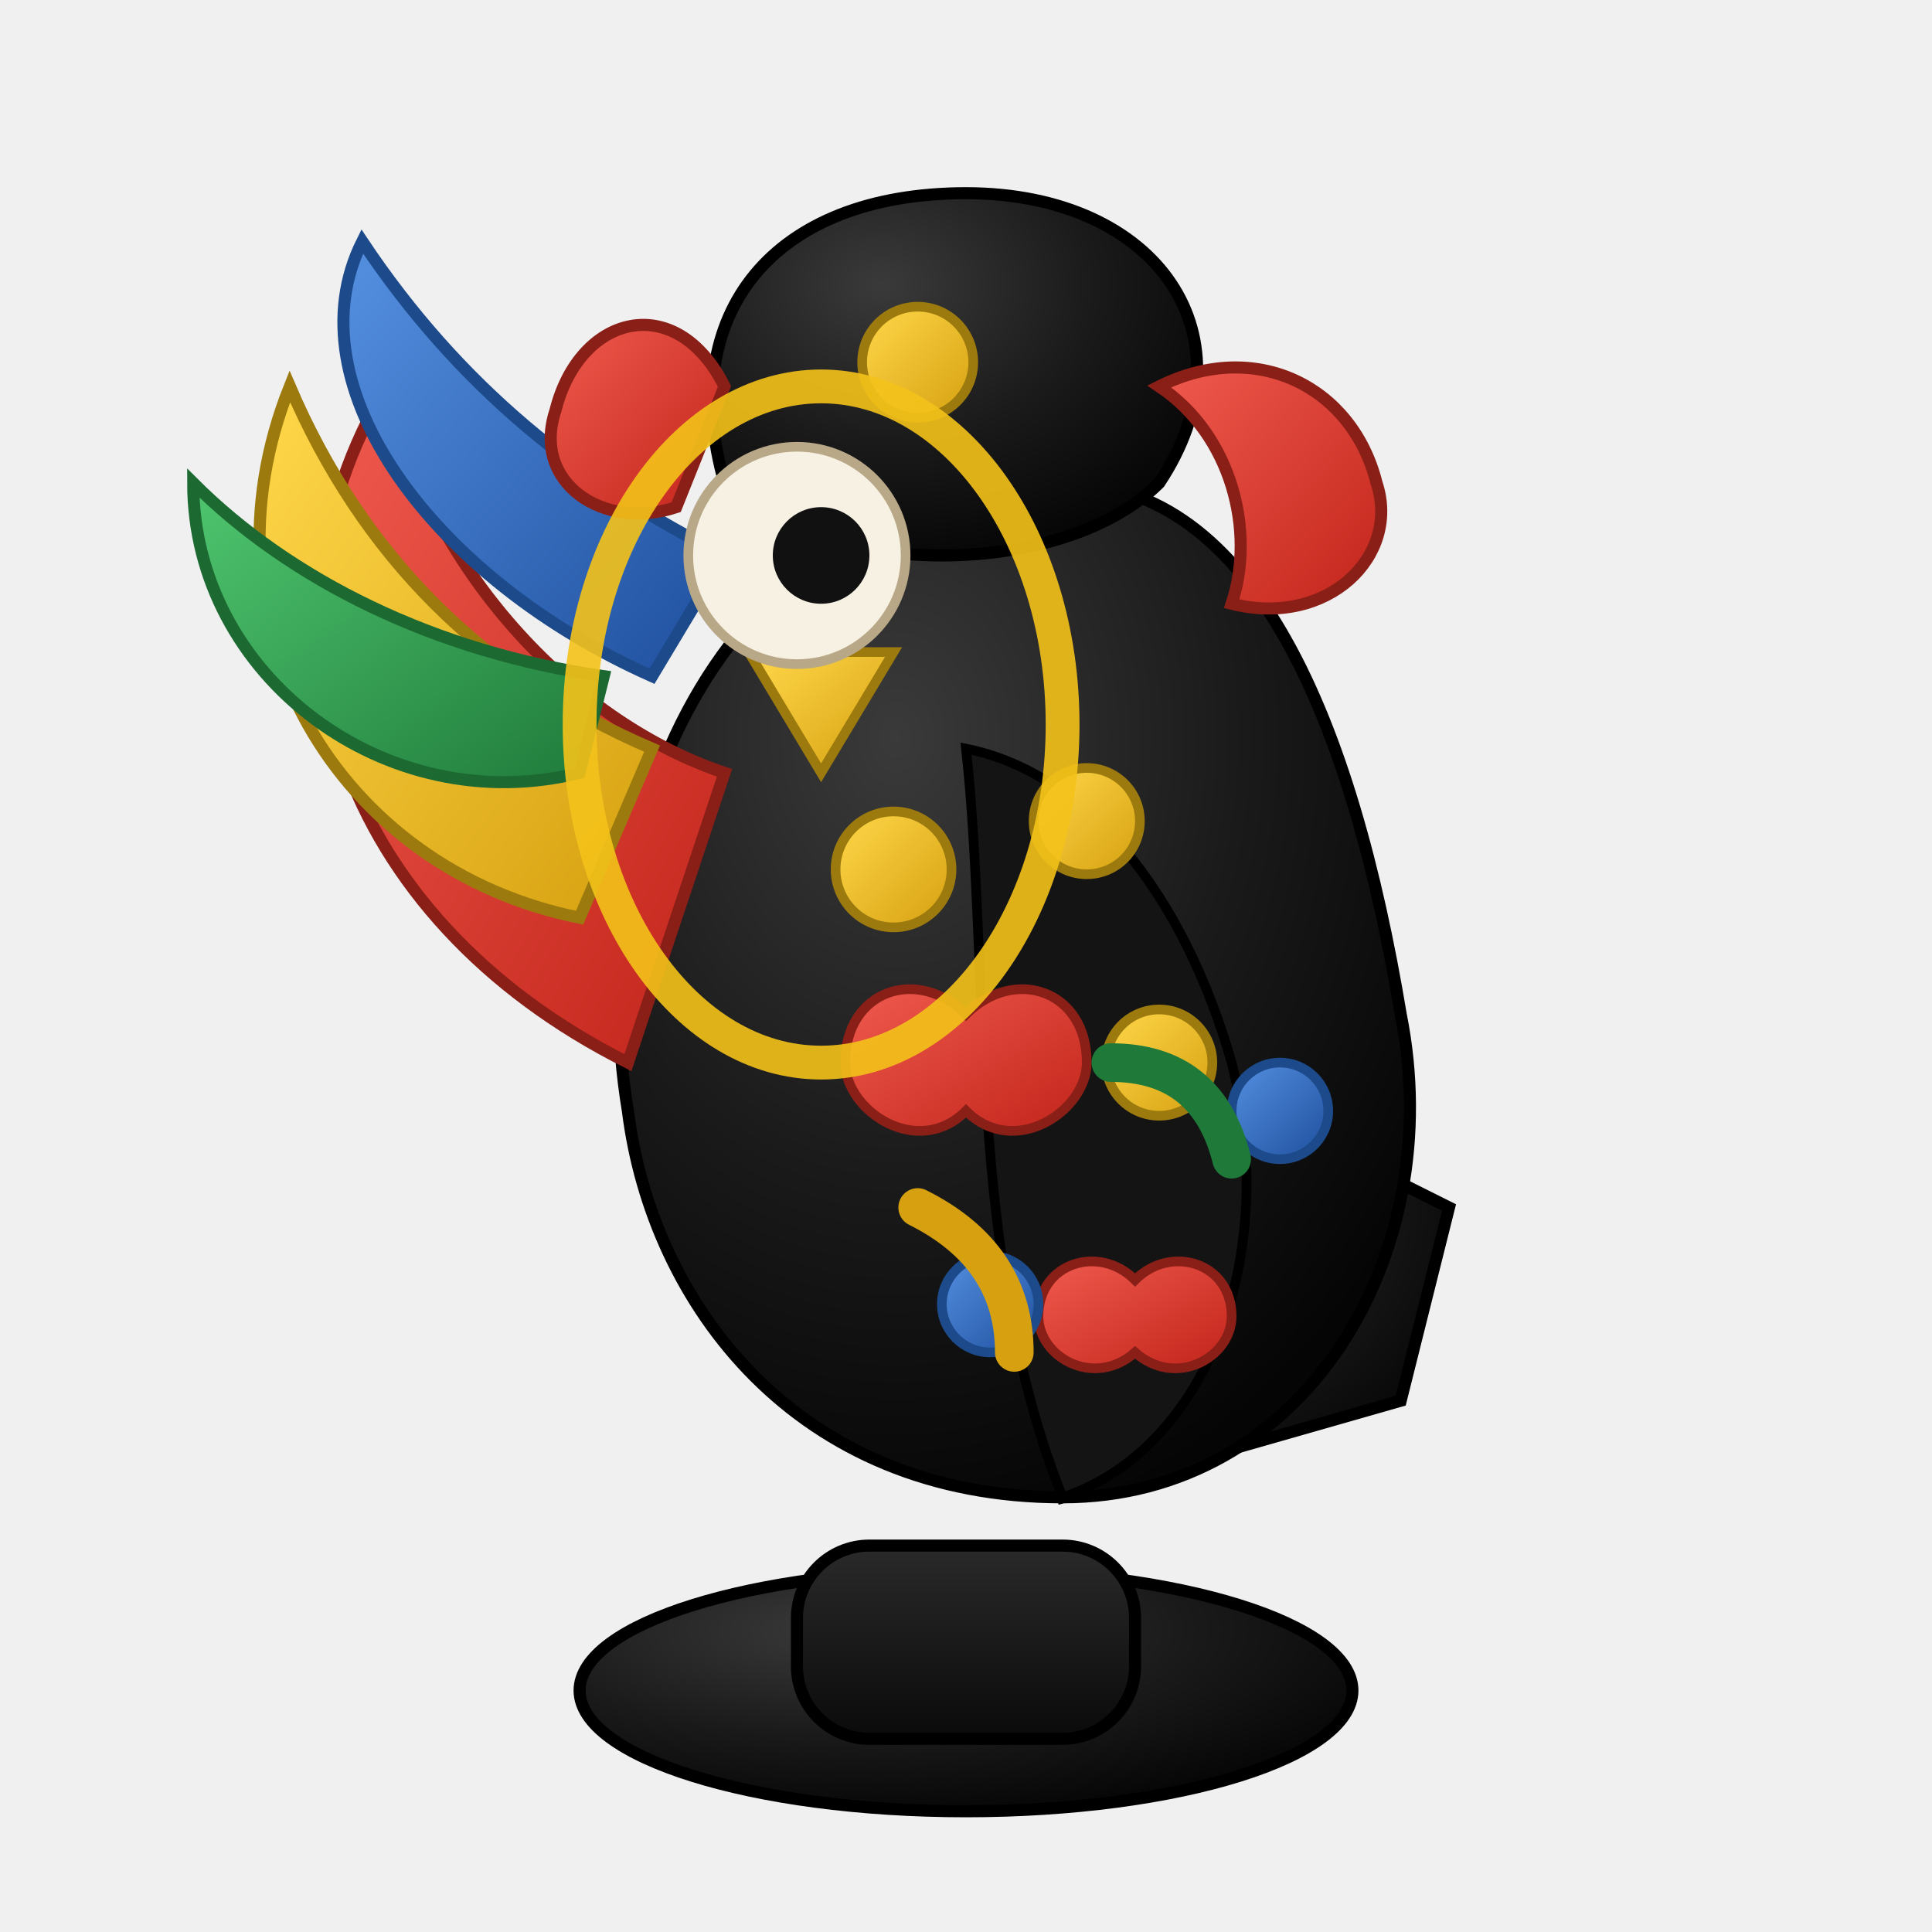
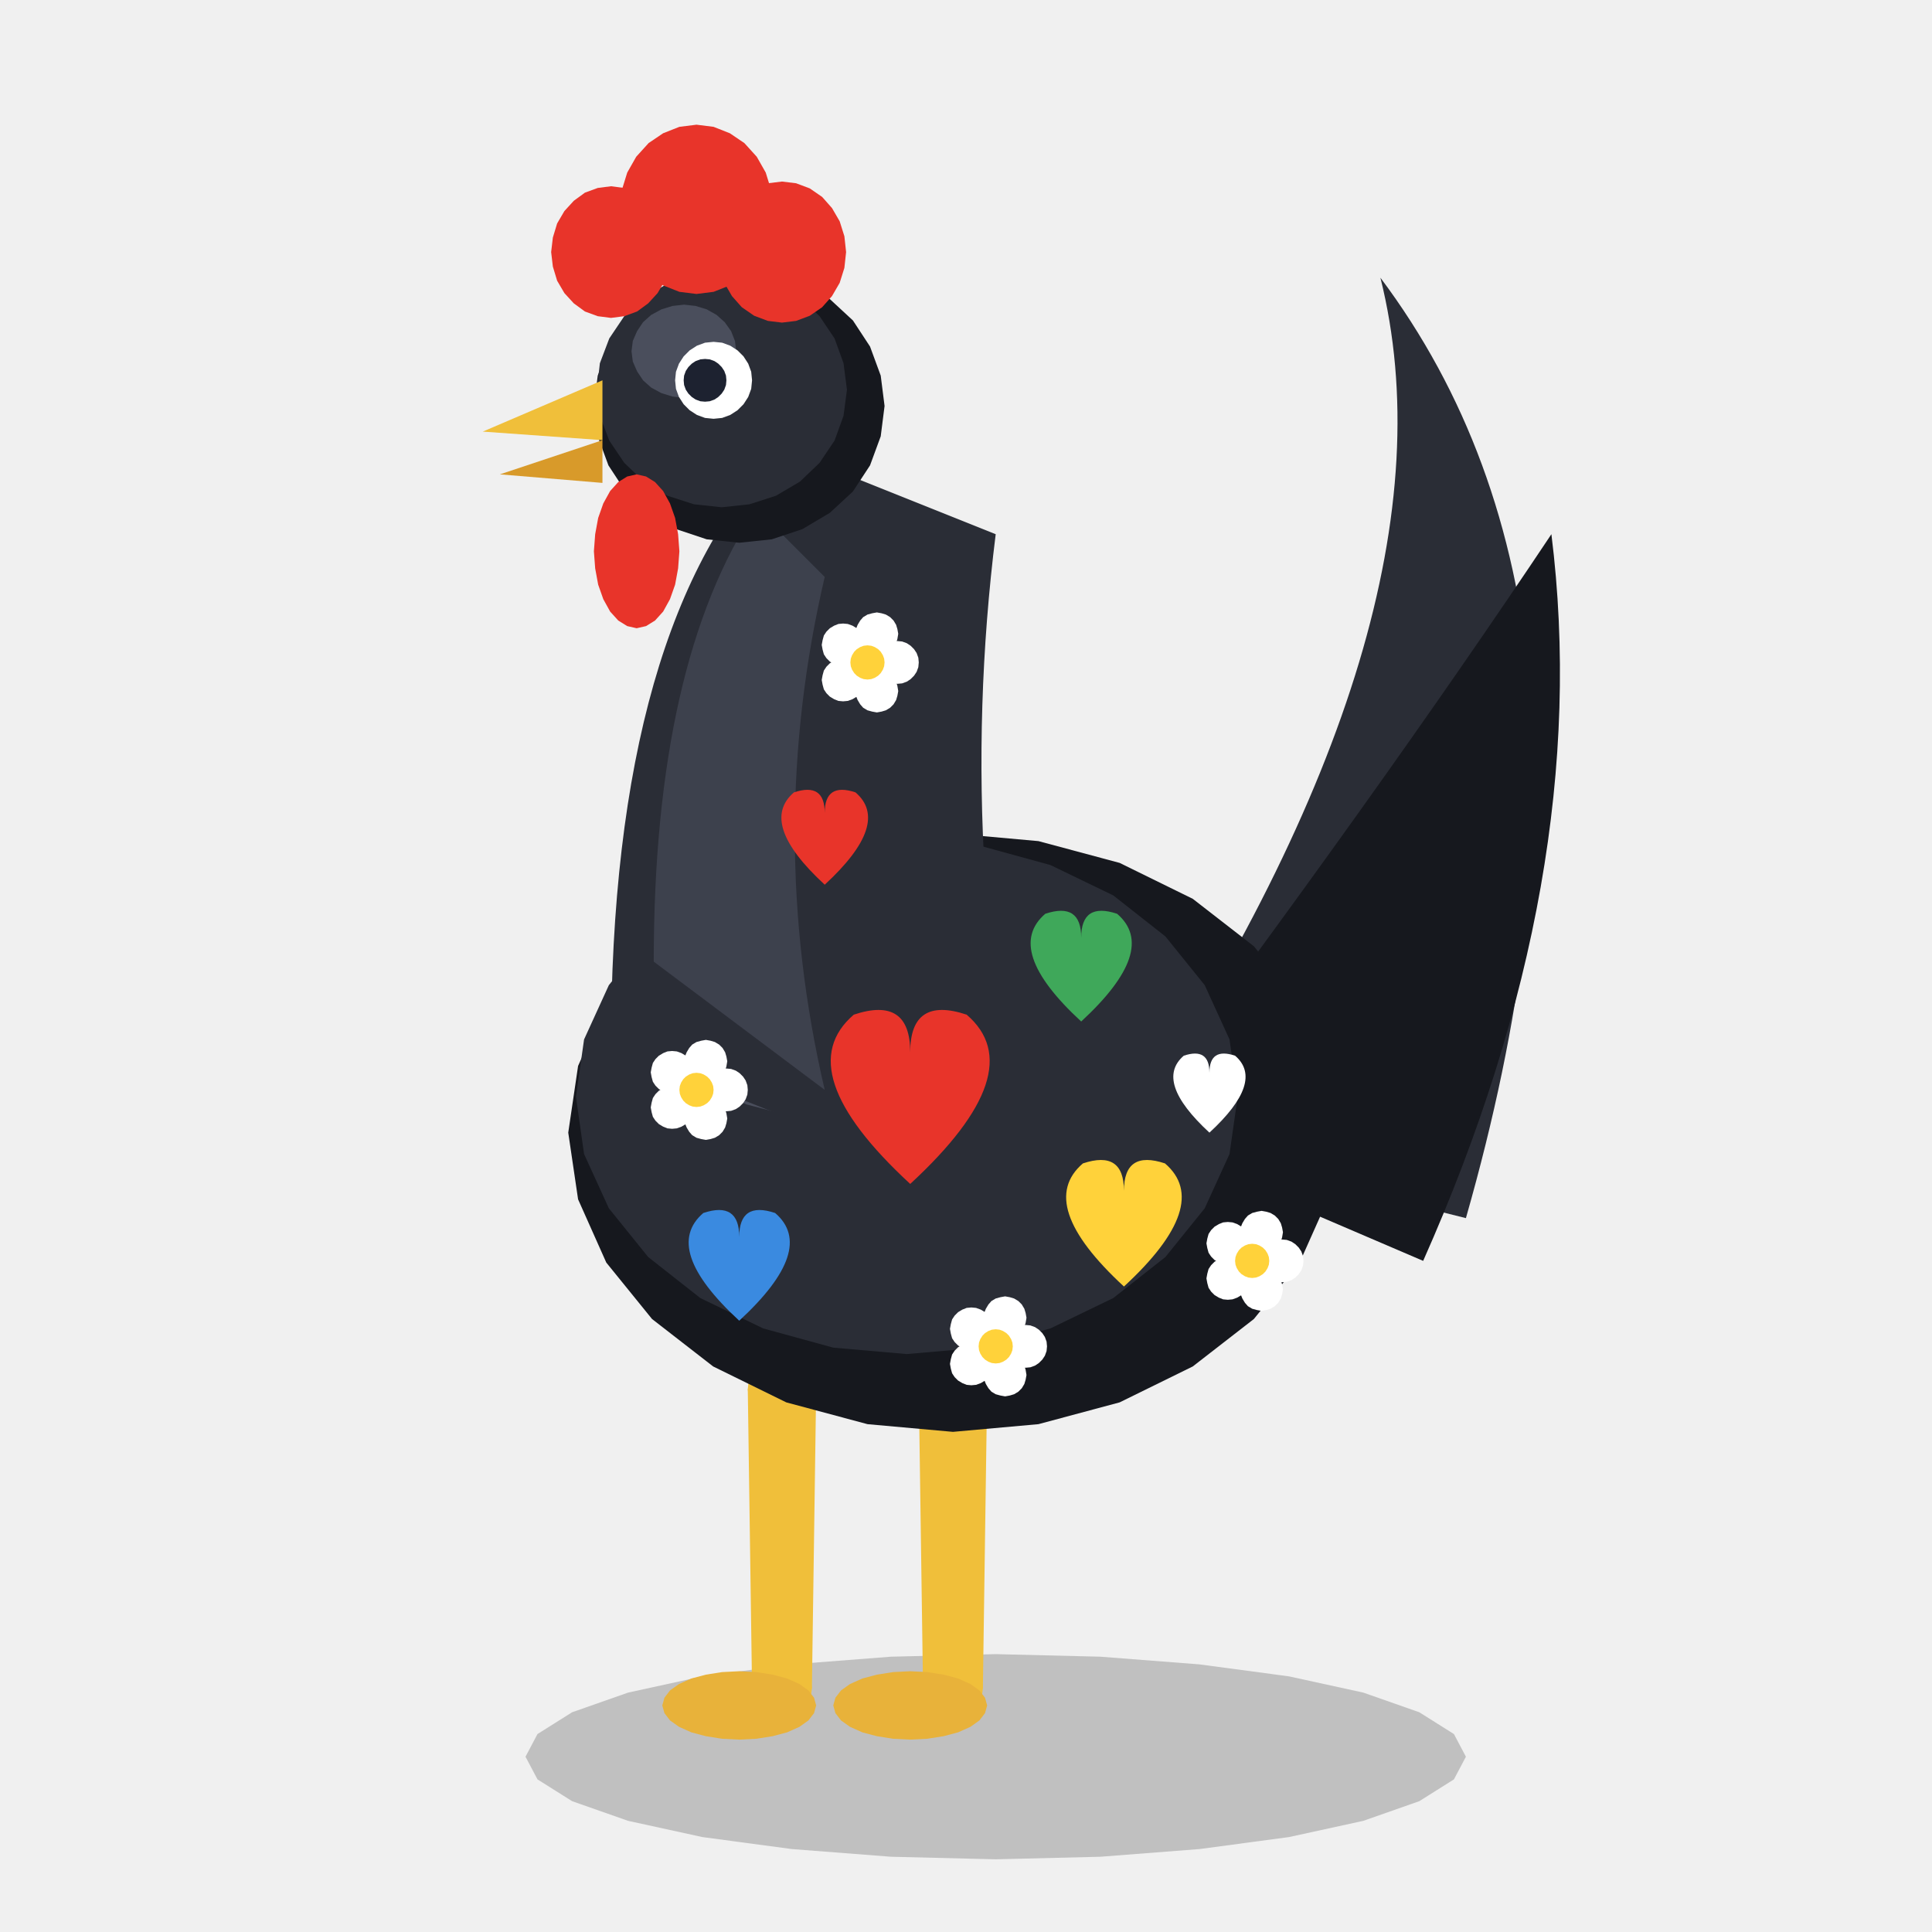
<svg xmlns="http://www.w3.org/2000/svg" viewBox="0 0 80 80">
-   <defs>
-     <radialGradient id="bodyG" cx="35%" cy="25%" r="80%">
-       <stop offset="0" stop-color="#3a3a3a" />
-       <stop offset="0.55" stop-color="#1a1a1a" />
-       <stop offset="1" stop-color="#050505" />
-     </radialGradient>
-     <linearGradient id="legG" x1="0" y1="0" x2="0" y2="1">
-       <stop offset="0" stop-color="#2a2a2a" />
-       <stop offset="1" stop-color="#0a0a0a" />
-     </linearGradient>
-     <linearGradient id="redG" x1="0" y1="0" x2="1" y2="1">
-       <stop offset="0" stop-color="#f05a4e" />
-       <stop offset="1" stop-color="#c2241a" />
-     </linearGradient>
-     <linearGradient id="yellowG" x1="0" y1="0" x2="1" y2="1">
-       <stop offset="0" stop-color="#ffd84a" />
-       <stop offset="1" stop-color="#d6a010" />
-     </linearGradient>
-     <linearGradient id="greenG" x1="0" y1="0" x2="1" y2="1">
-       <stop offset="0" stop-color="#4fc66f" />
-       <stop offset="1" stop-color="#1f7a3a" />
-     </linearGradient>
-     <linearGradient id="blueG" x1="0" y1="0" x2="1" y2="1">
-       <stop offset="0" stop-color="#5590e0" />
-       <stop offset="1" stop-color="#1e4f9e" />
-     </linearGradient>
-   </defs>
-   <ellipse cx="40" cy="70" rx="16" ry="5" fill="url(#bodyG)" stroke="#000000" stroke-width="0.5" />
-   <rect x="33" y="64" width="14" height="8" rx="3" fill="url(#legG)" stroke="#000000" stroke-width="0.5" />
-   <path d="M44 62 L58 58 L60 50 L52 46 L48 50 L40 50 Z" fill="url(#bodyG)" stroke="#000000" stroke-width="0.5" />
-   <path d="M44 20 C30 20 24 34 26 46 C27 54 33 62 44 62 C54 62 60 52 58 42 C56 30 52 20 44 20 Z" fill="url(#bodyG)" stroke="#000000" stroke-width="0.5" />
-   <path d="M44 62 C50 60 53 52 51 44 C49 37 45 32 40 31 C41 40 40 52 44 62 Z" fill="#141414" stroke="#000000" stroke-width="0.4" />
-   <g>
-     <path d="M26 44 C14 38 10 26 16 16 C18 24 24 30 30 32 Z" fill="url(#redG)" stroke="#8a1f17" stroke-width="0.5" />
-     <path d="M24 38 C14 36 8 26 12 16 C15 23 20 28 27 31 Z" fill="url(#yellowG)" stroke="#9c7a0e" stroke-width="0.5" />
-     <path d="M24 32 C16 34 8 28 8 20 C12 24 18 27 25 28 Z" fill="url(#greenG)" stroke="#1c6a32" stroke-width="0.5" />
-     <path d="M27 28 C18 24 12 16 15 10 C19 16 24 20 30 23 Z" fill="url(#blueG)" stroke="#1c4a8a" stroke-width="0.5" />
-   </g>
-   <path d="M30 20 C28 13 32 8 40 8 C48 8 52 14 48 20 C44 24 34 24 30 20 Z" fill="url(#bodyG)" stroke="#000000" stroke-width="0.5" />
-   <path d="M48 16 C52 14 56 16 57 20 C58 23 55 26 51 25 C52 22 51 18 48 16 Z" fill="url(#redG)" stroke="#8a1f17" stroke-width="0.5" />
-   <path d="M30 16 C28 12 24 13 23 17 C22 20 25 22 28 21 Z" fill="url(#redG)" stroke="#8a1f17" stroke-width="0.5" />
-   <circle cx="38" cy="15" r="2.3" fill="url(#yellowG)" stroke="#9c7a0e" stroke-width="0.4" />
-   <path d="M31 27 L37 27 L34 32 Z" fill="url(#yellowG)" stroke="#9c7a0e" stroke-width="0.4" />
-   <circle cx="33" cy="23" r="4.5" fill="#f7f1e3" stroke="#b8a888" stroke-width="0.4" />
-   <circle cx="34" cy="23" r="2" fill="#111111" />
-   <g fill="url(#yellowG)">
-     <circle cx="37" cy="36" r="2.4" stroke="#9c7a0e" stroke-width="0.4" />
-     <circle cx="45" cy="34" r="2.2" stroke="#9c7a0e" stroke-width="0.4" />
-     <circle cx="48" cy="44" r="2.2" stroke="#9c7a0e" stroke-width="0.4" />
-   </g>
-   <g fill="url(#redG)">
-     <path d="M40 42 C38 40 35 41 35 44 C35 46 38 48 40 46 C42 48 45 46 45 44 C45 41 42 40 40 42 Z" stroke="#8a1f17" stroke-width="0.4" />
-     <path d="M47 53 C45.5 51.5 43 52.3 43 54.5 C43 56.2 45.3 57.5 47 56 C48.7 57.5 51 56.2 51 54.5 C51 52.3 48.5 51.5 47 53 Z" stroke="#8a1f17" stroke-width="0.4" />
-   </g>
-   <g fill="url(#blueG)">
-     <circle cx="41" cy="54" r="2" stroke="#1c4a8a" stroke-width="0.4" />
-     <circle cx="53" cy="46" r="2" stroke="#1c4a8a" stroke-width="0.4" />
-   </g>
-   <path d="M46 44 Q50 44 51 48" fill="none" stroke="#1f7a3a" stroke-width="1.6" stroke-linecap="round" />
-   <path d="M38 50 Q42 52 42 56" fill="none" stroke="#d6a010" stroke-width="1.6" stroke-linecap="round" />
-   <ellipse cx="34" cy="30" rx="10" ry="14" fill="none" stroke="#f4c21a" stroke-width="1.4" opacity="0.9" />
-   <ellipse cx="36" cy="26" rx="7" ry="16" fill="white" opacity="0">
-     <animate attributeName="opacity" values="0;0;0.55;0;0" keyTimes="0;0.3;0.5;0.7;1" dur="3s" repeatCount="indefinite" />
-     <animateTransform attributeName="transform" type="translate" values="-18 0;-18 0;6 0;24 0;24 0" keyTimes="0;0.3;0.5;0.7;1" dur="3s" repeatCount="indefinite" />
-   </ellipse>
-   <g>
-     <animateTransform attributeName="transform" type="rotate" values="0 44 60;3 44 60;0 44 60;-3 44 60;0 44 60" dur="2.8s" repeatCount="indefinite" />
+   <g transform="translate(35.92 71.68) scale(1.77)">
+     <path d="M14 0.6L13.72 1.13L12.91 1.64L11.6 2.1L9.86 2.48L7.77 2.76L5.45 2.94L3 3L0.55 2.94L-1.77 2.76L-3.86 2.48L-5.6 2.1L-6.91 1.64L-7.72 1.13L-8 0.6L-7.72 0.07L-6.91 -0.44L-5.6 -0.9L-3.86 -1.28L-1.77 -1.56L0.55 -1.74L3 -1.8L5.45 -1.74L7.77 -1.56L9.86 -1.28L11.6 -0.9L12.91 -0.44L13.72 0.07Z" fill="#000000" opacity="0.2" />
+     <path d="M6 -14Q14 -26 12 -34Q18 -26 14 -12Z" fill="#2a2d36" />
+     <path d="M6 -14Q12 -22 16 -28Q17 -20 13 -11Z" fill="#16181e" />
+     <path d="M-2.8 -8L-2.7 -1L-1.3 -1L-1.2 -8Z" fill="#f0bf3a" />
+     <path d="M-1.2 -8L-1.22 -7.82L-1.28 -7.65L-1.37 -7.5L-1.5 -7.37L-1.65 -7.28L-1.82 -7.22L-2 -7.2L-2.18 -7.22L-2.35 -7.28L-2.5 -7.37L-2.63 -7.5L-2.72 -7.65L-2.78 -7.82L-2.8 -8L-2.78 -8.18L-2.72 -8.35L-2.63 -8.5L-2.5 -8.63L-2.35 -8.72L-2.18 -8.78L-2 -8.8L-1.82 -8.78L-1.65 -8.72L-1.5 -8.63L-1.37 -8.5L-1.28 -8.35L-1.22 -8.18Z" fill="#f0bf3a" />
+     <path d="M-1.3 -1L-1.32 -0.84L-1.37 -0.7L-1.45 -0.56L-1.56 -0.45L-1.7 -0.37L-1.84 -0.32L-2 -0.3L-2.16 -0.32L-2.3 -0.37L-2.44 -0.45L-2.55 -0.56L-2.63 -0.7L-2.68 -0.84L-2.7 -1L-2.68 -1.16L-2.63 -1.3L-2.55 -1.44L-2.44 -1.55L-2.3 -1.63L-2.16 -1.68L-2 -1.7L-1.84 -1.68L-1.7 -1.63L-1.56 -1.55L-1.45 -1.44L-1.37 -1.3L-1.32 -1.16Z" fill="#f0bf3a" />
+     <path d="M-1.2 -0.6L-1.25 -0.42L-1.38 -0.25L-1.59 -0.1L-1.88 0.03L-2.22 0.12L-2.6 0.18L-3 0.2L-3.4 0.18L-3.78 0.12L-4.12 0.03L-4.41 -0.1L-4.62 -0.25L-4.75 -0.42L-4.8 -0.6L-4.75 -0.78L-4.62 -0.95L-4.41 -1.1L-4.12 -1.23L-3.78 -1.32L-3.4 -1.38L-3 -1.4L-2.6 -1.38L-2.22 -1.32L-1.88 -1.23L-1.59 -1.1L-1.38 -0.95L-1.25 -0.78Z" fill="#e8b23a" />
+     <path d="M1.2 -8L1.3 -1L2.7 -1L2.8 -8Z" fill="#f0bf3a" />
+     <path d="M2.8 -8L2.78 -7.82L2.72 -7.65L2.63 -7.5L2.5 -7.37L2.35 -7.28L2.18 -7.22L2 -7.2L1.82 -7.22L1.65 -7.28L1.5 -7.37L1.37 -7.5L1.28 -7.65L1.22 -7.82L1.2 -8L1.22 -8.18L1.28 -8.35L1.37 -8.5L1.5 -8.63L1.65 -8.72L1.82 -8.78L2 -8.8L2.18 -8.78L2.35 -8.72L2.5 -8.63L2.63 -8.5L2.72 -8.35L2.78 -8.18Z" fill="#f0bf3a" />
+     <path d="M2.7 -1L2.68 -0.84L2.63 -0.7L2.55 -0.56L2.44 -0.45L2.3 -0.37L2.16 -0.32L2 -0.3L1.84 -0.32L1.7 -0.37L1.56 -0.45L1.45 -0.56L1.37 -0.7L1.32 -0.84L1.3 -1L1.32 -1.16L1.37 -1.3L1.45 -1.44L1.56 -1.55L1.7 -1.63L1.84 -1.68L2 -1.7L2.16 -1.68L2.3 -1.63L2.44 -1.55L2.55 -1.44L2.63 -1.3L2.68 -1.16Z" fill="#f0bf3a" />
+     <path d="M2.8 -0.6L2.75 -0.42L2.62 -0.25L2.41 -0.1L2.12 0.03L1.78 0.12L1.4 0.18L1 0.2L0.6 0.18L0.22 0.12L-0.12 0.03L-0.41 -0.1L-0.62 -0.25L-0.75 -0.42L-0.8 -0.6L-0.75 -0.78L-0.62 -0.95L-0.41 -1.1L-0.12 -1.23L0.22 -1.32L0.6 -1.38L1 -1.4L1.4 -1.38L1.78 -1.32L2.12 -1.23L2.41 -1.1L2.62 -0.95L2.75 -0.78Z" fill="#e8b23a" />
+     <path d="M11 -14L10.77 -12.44L10.11 -10.96L9.04 -9.64L7.61 -8.53L5.9 -7.69L4 -7.18L2 -7L-0 -7.18L-1.9 -7.69L-3.61 -8.53L-5.04 -9.64L-6.11 -10.96L-6.77 -12.44L-7 -14L-6.77 -15.56L-6.11 -17.04L-5.04 -18.36L-3.61 -19.47L-1.9 -20.31L-0 -20.82L2 -21L4 -20.82L5.9 -20.31L7.61 -19.47L9.04 -18.36L10.11 -17.04L10.77 -15.56Z" fill="#16181e" />
+     <path d="M8.66 -14.84L8.47 -13.5L7.89 -12.23L6.97 -11.09L5.75 -10.13L4.28 -9.42L2.64 -8.97L0.92 -8.82L-0.8 -8.97L-2.44 -9.42L-3.91 -10.13L-5.13 -11.09L-6.05 -12.23L-6.63 -13.5L-6.82 -14.84L-6.63 -16.18L-6.05 -17.45L-5.13 -18.59L-3.91 -19.55L-2.44 -20.26L-0.8 -20.71L0.92 -20.86L2.64 -20.71L4.28 -20.26L5.75 -19.55L6.97 -18.59L7.89 -17.45L8.47 -16.18Z" fill="#2a2d36" />
+     <path d="M1.82 -16.8L1.74 -16.27L1.5 -15.77L1.11 -15.32L0.6 -14.94L-0.01 -14.66L-0.7 -14.48L-1.42 -14.42L-2.14 -14.48L-2.83 -14.66L-3.44 -14.94L-3.95 -15.32L-4.34 -15.77L-4.58 -16.27L-4.66 -16.8L-4.58 -17.33L-4.34 -17.83L-3.95 -18.28L-3.44 -18.66L-2.83 -18.94L-2.14 -19.12L-1.42 -19.18L-0.7 -19.12L-0.01 -18.94L0.6 -18.66L1.11 -18.28L1.5 -17.83L1.74 -17.33Z" fill="#4a4e5c" />
+     <path d="M-6 -16Q-6 -26 -2 -30L3 -28Q2 -20 4 -12Z" fill="#2a2d36" />
+     <path d="M-5 -18Q-5 -25 -2.6 -28.6L-1 -27Q-2.4 -21 -1 -15Z" fill="#4a4e5c" opacity="0.6" />
+     <path d="M1 -12.8Q-1.86 -15.44 -0.32 -16.76Q1 -17.2 1 -15.88Q1 -17.2 2.32 -16.76Q3.86 -15.44 1 -12.8Z" fill="#e8342a" />
+     <path d="M6 -10.4Q3.92 -12.32 5.04 -13.28Q6 -13.6 6 -12.64Q6 -13.6 6.96 -13.28Q8.08 -12.32 6 -10.4Z" fill="#ffd23a" />
+     <path d="M-3 -9.6Q-4.82 -11.28 -3.84 -12.12Q-3 -12.4 -3 -11.56Q-3 -12.4 -2.16 -12.12Q-1.18 -11.28 -3 -9.6Z" fill="#3a8ae0" />
+     <path d="M5 -16.6Q3.18 -18.28 4.16 -19.12Q5 -19.4 5 -18.56Q5 -19.4 5.84 -19.12Q6.82 -18.28 5 -16.6Z" fill="#3fa85a" />
+     <path d="M-1 -19.8Q-2.56 -21.24 -1.72 -21.96Q-1 -22.2 -1 -21.48Q-1 -22.2 -0.28 -21.96Q0.56 -21.24 -1 -19.8Z" fill="#e8342a" />
+     <path d="M8 -14Q6.7 -15.2 7.4 -15.8Q8 -16 8 -15.4Q8 -16 8.6 -15.8Q9.3 -15.2 8 -14Z" fill="#ffffff" />
+     <path d="M-2.8 -15L-2.81 -14.89L-2.85 -14.78L-2.91 -14.69L-2.99 -14.61L-3.08 -14.55L-3.19 -14.51L-3.3 -14.5L-3.41 -14.51L-3.52 -14.55L-3.61 -14.61L-3.69 -14.69L-3.75 -14.78L-3.79 -14.89L-3.8 -15L-3.79 -15.11L-3.75 -15.22L-3.69 -15.31L-3.61 -15.39L-3.52 -15.45L-3.41 -15.49L-3.3 -15.5L-3.19 -15.49L-3.08 -15.45L-2.99 -15.39L-2.91 -15.31L-2.85 -15.22L-2.81 -15.11Z" fill="#ffffff" />
+     <path d="M-3.28 -14.33L-3.3 -14.22L-3.33 -14.12L-3.39 -14.02L-3.47 -13.94L-3.57 -13.88L-3.67 -13.85L-3.78 -13.83L-3.89 -13.85L-4 -13.88L-4.1 -13.94L-4.17 -14.02L-4.23 -14.12L-4.27 -14.22L-4.28 -14.33L-4.27 -14.45L-4.23 -14.55L-4.17 -14.65L-4.1 -14.73L-4 -14.78L-3.89 -14.82L-3.78 -14.83L-3.67 -14.82L-3.57 -14.78L-3.47 -14.73L-3.39 -14.65L-3.33 -14.55L-3.3 -14.45Z" fill="#ffffff" />
+     <path d="M-4.07 -14.59L-4.08 -14.48L-4.12 -14.37L-4.18 -14.28L-4.25 -14.2L-4.35 -14.14L-4.46 -14.1L-4.57 -14.09L-4.68 -14.1L-4.78 -14.14L-4.88 -14.2L-4.96 -14.28L-5.02 -14.37L-5.05 -14.48L-5.07 -14.59L-5.05 -14.7L-5.02 -14.81L-4.96 -14.9L-4.88 -14.98L-4.78 -15.04L-4.68 -15.08L-4.57 -15.09L-4.46 -15.08L-4.35 -15.04L-4.25 -14.98L-4.18 -14.9L-4.12 -14.81L-4.08 -14.7Z" fill="#ffffff" />
+     <path d="M-4.07 -15.41L-4.08 -15.3L-4.12 -15.19L-4.18 -15.1L-4.25 -15.02L-4.35 -14.96L-4.46 -14.92L-4.57 -14.91L-4.68 -14.92L-4.78 -14.96L-4.88 -15.02L-4.96 -15.1L-5.02 -15.19L-5.05 -15.3L-5.07 -15.41L-5.05 -15.52L-5.02 -15.63L-4.96 -15.72L-4.88 -15.8L-4.78 -15.86L-4.68 -15.9L-4.57 -15.91L-4.46 -15.9L-4.35 -15.86L-4.25 -15.8L-4.18 -15.72L-4.12 -15.63L-4.08 -15.52Z" fill="#ffffff" />
+     <path d="M-3.28 -15.67L-3.3 -15.55L-3.33 -15.45L-3.39 -15.35L-3.47 -15.27L-3.57 -15.22L-3.67 -15.18L-3.78 -15.17L-3.89 -15.18L-4 -15.22L-4.1 -15.27L-4.17 -15.35L-4.23 -15.45L-4.27 -15.55L-4.28 -15.67L-4.27 -15.78L-4.23 -15.88L-4.17 -15.98L-4.1 -16.06L-4 -16.12L-3.89 -16.15L-3.78 -16.17L-3.67 -16.15L-3.57 -16.12L-3.47 -16.06L-3.39 -15.98L-3.33 -15.88L-3.3 -15.78Z" fill="#ffffff" />
+     <path d="M-3.6 -15L-3.61 -14.91L-3.64 -14.83L-3.69 -14.75L-3.75 -14.69L-3.83 -14.64L-3.91 -14.61L-4 -14.6L-4.09 -14.61L-4.17 -14.64L-4.25 -14.69L-4.31 -14.75L-4.36 -14.83L-4.39 -14.91L-4.4 -15L-4.39 -15.09L-4.36 -15.17L-4.31 -15.25L-4.25 -15.31L-4.17 -15.36L-4.09 -15.39L-4 -15.4L-3.91 -15.39L-3.83 -15.36L-3.75 -15.31L-3.69 -15.25L-3.64 -15.17L-3.61 -15.09Z" fill="#ffd23a" />
+     <path d="M4.2 -9L4.19 -8.89L4.15 -8.78L4.09 -8.69L4.01 -8.61L3.92 -8.55L3.81 -8.51L3.7 -8.5L3.59 -8.51L3.48 -8.55L3.39 -8.61L3.31 -8.69L3.25 -8.78L3.21 -8.89L3.2 -9L3.21 -9.11L3.25 -9.22L3.31 -9.31L3.39 -9.39L3.48 -9.45L3.59 -9.49L3.7 -9.5L3.81 -9.49L3.92 -9.45L4.01 -9.39L4.09 -9.31L4.15 -9.22L4.19 -9.11Z" fill="#ffffff" />
+     <path d="M3.72 -8.33L3.7 -8.22L3.67 -8.12L3.61 -8.02L3.53 -7.94L3.43 -7.88L3.33 -7.85L3.22 -7.83L3.11 -7.85L3 -7.88L2.9 -7.94L2.83 -8.02L2.77 -8.12L2.73 -8.22L2.72 -8.33L2.73 -8.45L2.77 -8.55L2.83 -8.65L2.9 -8.73L3 -8.78L3.11 -8.82L3.22 -8.83L3.33 -8.82L3.43 -8.78L3.53 -8.73L3.61 -8.65L3.67 -8.55L3.7 -8.45Z" fill="#ffffff" />
+     <path d="M2.93 -8.59L2.92 -8.48L2.88 -8.37L2.82 -8.28L2.75 -8.2L2.65 -8.14L2.54 -8.1L2.43 -8.09L2.32 -8.1L2.22 -8.14L2.12 -8.2L2.04 -8.28L1.98 -8.37L1.95 -8.48L1.93 -8.59L1.95 -8.7L1.98 -8.81L2.04 -8.9L2.12 -8.98L2.22 -9.04L2.32 -9.08L2.43 -9.09L2.54 -9.08L2.65 -9.04L2.75 -8.98L2.82 -8.9L2.88 -8.81L2.92 -8.7Z" fill="#ffffff" />
+     <path d="M2.93 -9.41L2.92 -9.3L2.88 -9.19L2.82 -9.1L2.75 -9.02L2.65 -8.96L2.54 -8.92L2.43 -8.91L2.32 -8.92L2.22 -8.96L2.12 -9.02L2.04 -9.1L1.98 -9.19L1.95 -9.3L1.93 -9.41L1.95 -9.52L1.98 -9.63L2.04 -9.72L2.12 -9.8L2.22 -9.86L2.32 -9.9L2.43 -9.91L2.54 -9.9L2.65 -9.86L2.75 -9.8L2.82 -9.72L2.88 -9.63L2.92 -9.52Z" fill="#ffffff" />
+     <path d="M3.72 -9.67L3.7 -9.55L3.67 -9.45L3.61 -9.35L3.53 -9.27L3.43 -9.22L3.33 -9.18L3.22 -9.17L3.11 -9.18L3 -9.22L2.9 -9.27L2.83 -9.35L2.77 -9.45L2.73 -9.55L2.72 -9.67L2.73 -9.78L2.77 -9.88L2.83 -9.98L2.9 -10.06L3 -10.12L3.11 -10.15L3.22 -10.17L3.33 -10.15L3.43 -10.12L3.53 -10.06L3.61 -9.98L3.67 -9.88L3.7 -9.78Z" fill="#ffffff" />
+     <path d="M3.4 -9L3.39 -8.91L3.36 -8.83L3.31 -8.75L3.25 -8.69L3.17 -8.64L3.09 -8.61L3 -8.6L2.91 -8.61L2.83 -8.64L2.75 -8.69L2.69 -8.75L2.64 -8.83L2.61 -8.91L2.6 -9L2.61 -9.09L2.64 -9.17L2.69 -9.25L2.75 -9.31L2.83 -9.36L2.91 -9.39L3 -9.4L3.09 -9.39L3.17 -9.36L3.25 -9.31L3.31 -9.25L3.36 -9.17L3.39 -9.09Z" fill="#ffd23a" />
+     <path d="M10.2 -11L10.19 -10.89L10.15 -10.78L10.09 -10.69L10.01 -10.61L9.92 -10.55L9.81 -10.51L9.7 -10.5L9.59 -10.51L9.48 -10.55L9.39 -10.61L9.31 -10.69L9.25 -10.78L9.21 -10.89L9.2 -11L9.21 -11.11L9.25 -11.22L9.31 -11.31L9.39 -11.39L9.48 -11.45L9.59 -11.49L9.7 -11.5L9.81 -11.49L9.92 -11.45L10.01 -11.39L10.09 -11.31L10.15 -11.22L10.19 -11.11Z" fill="#ffffff" />
+     <path d="M9.72 -10.33L9.7 -10.22L9.67 -10.12L9.61 -10.02L9.53 -9.94L9.43 -9.88L9.33 -9.85L9.22 -9.83L9.11 -9.85L9 -9.88L8.9 -9.94L8.83 -10.02L8.77 -10.12L8.73 -10.22L8.72 -10.33L8.73 -10.45L8.77 -10.55L8.83 -10.65L8.9 -10.73L9 -10.78L9.11 -10.82L9.22 -10.83L9.33 -10.82L9.43 -10.78L9.53 -10.73L9.61 -10.65L9.67 -10.55L9.7 -10.45Z" fill="#ffffff" />
+     <path d="M8.93 -10.59L8.92 -10.48L8.88 -10.37L8.82 -10.28L8.75 -10.2L8.65 -10.14L8.54 -10.1L8.43 -10.09L8.32 -10.1L8.22 -10.14L8.12 -10.2L8.04 -10.28L7.98 -10.37L7.95 -10.48L7.93 -10.59L7.95 -10.7L7.98 -10.81L8.04 -10.9L8.12 -10.98L8.22 -11.04L8.32 -11.08L8.43 -11.09L8.54 -11.08L8.65 -11.04L8.75 -10.98L8.82 -10.9L8.88 -10.81L8.92 -10.7Z" fill="#ffffff" />
+     <path d="M8.93 -11.41L8.92 -11.3L8.88 -11.19L8.82 -11.1L8.75 -11.02L8.65 -10.96L8.54 -10.92L8.43 -10.91L8.32 -10.92L8.22 -10.96L8.12 -11.02L8.04 -11.1L7.98 -11.19L7.95 -11.3L7.93 -11.41L7.95 -11.52L7.98 -11.63L8.04 -11.72L8.12 -11.8L8.22 -11.86L8.32 -11.9L8.43 -11.91L8.54 -11.9L8.65 -11.86L8.75 -11.8L8.82 -11.72L8.88 -11.63L8.92 -11.52Z" fill="#ffffff" />
+     <path d="M9.72 -11.67L9.7 -11.55L9.67 -11.45L9.61 -11.35L9.53 -11.27L9.43 -11.22L9.33 -11.18L9.22 -11.17L9.11 -11.18L9 -11.22L8.9 -11.27L8.83 -11.35L8.77 -11.45L8.73 -11.55L8.72 -11.67L8.73 -11.78L8.77 -11.88L8.83 -11.98L8.9 -12.06L9 -12.12L9.11 -12.15L9.22 -12.17L9.33 -12.15L9.43 -12.12L9.53 -12.06L9.61 -11.98L9.67 -11.88L9.7 -11.78Z" fill="#ffffff" />
+     <path d="M9.4 -11L9.39 -10.91L9.36 -10.83L9.31 -10.75L9.25 -10.69L9.17 -10.64L9.09 -10.61L9 -10.6L8.91 -10.61L8.83 -10.64L8.75 -10.69L8.69 -10.75L8.64 -10.83L8.61 -10.91L8.6 -11L8.61 -11.09L8.64 -11.17L8.69 -11.25L8.75 -11.31L8.83 -11.36L8.91 -11.39L9 -11.4L9.09 -11.39L9.17 -11.36L9.25 -11.31L9.31 -11.25L9.36 -11.17L9.39 -11.09Z" fill="#ffd23a" />
+     <path d="M1.2 -25L1.19 -24.89L1.15 -24.78L1.09 -24.69L1.01 -24.61L0.92 -24.55L0.81 -24.51L0.7 -24.5L0.59 -24.51L0.48 -24.55L0.39 -24.61L0.31 -24.69L0.25 -24.78L0.21 -24.89L0.2 -25L0.21 -25.11L0.25 -25.22L0.31 -25.31L0.39 -25.39L0.48 -25.45L0.59 -25.49L0.7 -25.5L0.81 -25.49L0.92 -25.45L1.01 -25.39L1.09 -25.31L1.15 -25.22L1.19 -25.11Z" fill="#ffffff" />
+     <path d="M0.72 -24.33L0.7 -24.22L0.67 -24.12L0.61 -24.02L0.53 -23.94L0.43 -23.88L0.33 -23.85L0.22 -23.83L0.11 -23.85L-0 -23.88L-0.1 -23.94L-0.17 -24.02L-0.23 -24.12L-0.27 -24.22L-0.28 -24.33L-0.27 -24.45L-0.23 -24.55L-0.17 -24.65L-0.1 -24.73L-0 -24.78L0.11 -24.82L0.22 -24.83L0.33 -24.82L0.43 -24.78L0.53 -24.73L0.61 -24.65L0.67 -24.55L0.7 -24.45Z" fill="#ffffff" />
+     <path d="M-0.07 -24.59L-0.08 -24.48L-0.12 -24.37L-0.18 -24.28L-0.25 -24.2L-0.35 -24.14L-0.46 -24.1L-0.57 -24.09L-0.68 -24.1L-0.78 -24.14L-0.88 -24.2L-0.96 -24.28L-1.02 -24.37L-1.05 -24.48L-1.07 -24.59L-1.05 -24.7L-1.02 -24.81L-0.96 -24.9L-0.88 -24.98L-0.78 -25.04L-0.68 -25.08L-0.57 -25.09L-0.46 -25.08L-0.35 -25.04L-0.25 -24.98L-0.18 -24.9L-0.12 -24.81L-0.08 -24.7Z" fill="#ffffff" />
+     <path d="M-0.07 -25.41L-0.08 -25.3L-0.12 -25.19L-0.18 -25.1L-0.25 -25.02L-0.35 -24.96L-0.46 -24.92L-0.57 -24.91L-0.68 -24.92L-0.78 -24.96L-0.88 -25.02L-0.96 -25.1L-1.02 -25.19L-1.05 -25.3L-1.07 -25.41L-1.05 -25.52L-1.02 -25.63L-0.96 -25.72L-0.88 -25.8L-0.78 -25.86L-0.68 -25.9L-0.57 -25.91L-0.46 -25.9L-0.35 -25.86L-0.25 -25.8L-0.18 -25.72L-0.12 -25.63L-0.08 -25.52Z" fill="#ffffff" />
+     <path d="M0.72 -25.67L0.7 -25.55L0.67 -25.45L0.61 -25.35L0.53 -25.27L0.43 -25.22L0.33 -25.18L0.22 -25.17L0.11 -25.18L-0 -25.22L-0.1 -25.27L-0.17 -25.35L-0.23 -25.45L-0.27 -25.55L-0.28 -25.67L-0.27 -25.78L-0.23 -25.88L-0.17 -25.98L-0.1 -26.06L-0 -26.12L0.11 -26.15L0.22 -26.17L0.33 -26.15L0.43 -26.12L0.53 -26.06L0.61 -25.98L0.67 -25.88L0.7 -25.78Z" fill="#ffffff" />
+     <path d="M0.4 -25L0.39 -24.91L0.36 -24.83L0.31 -24.75L0.25 -24.69L0.17 -24.64L0.09 -24.61L0 -24.6L-0.09 -24.61L-0.17 -24.64L-0.25 -24.69L-0.31 -24.75L-0.36 -24.83L-0.39 -24.91L-0.4 -25L-0.39 -25.09L-0.36 -25.17L-0.31 -25.25L-0.25 -25.31L-0.17 -25.36L-0.09 -25.39L-0 -25.4L0.09 -25.39L0.17 -25.36L0.25 -25.31L0.31 -25.25L0.36 -25.17L0.39 -25.09Z" fill="#ffd23a" />
+     <g>
+       <animateTransform attributeName="transform" type="rotate" values="0 -2.00 -28.00;0 -2.00 -28.00;-14 -2.00 -28.00;-14 -2.00 -28.00;0 -2.00 -28.00" keyTimes="0;.6;.7;.9;1" dur="5s" begin="0s" repeatCount="indefinite" />
+       <path d="M0.4 -31L0.31 -30.29L0.06 -29.61L-0.34 -29L-0.88 -28.5L-1.52 -28.12L-2.24 -27.88L-3 -27.8L-3.76 -27.88L-4.48 -28.12L-5.12 -28.5L-5.66 -29L-6.06 -29.61L-6.31 -30.29L-6.4 -31L-6.31 -31.71L-6.06 -32.39L-5.66 -33L-5.12 -33.5L-4.48 -33.88L-3.76 -34.12L-3 -34.2L-2.24 -34.12L-1.52 -33.88L-0.88 -33.5L-0.34 -33L0.06 -32.39L0.31 -31.71Z" fill="#16181e" />
+       <path d="M-0.48 -31.38L-0.56 -30.77L-0.77 -30.19L-1.12 -29.67L-1.58 -29.23L-2.14 -28.9L-2.76 -28.7L-3.41 -28.63L-4.06 -28.7L-4.68 -28.9L-5.23 -29.23L-5.69 -29.67L-6.04 -30.19L-6.26 -30.77L-6.33 -31.38L-6.26 -32L-6.04 -32.58L-5.69 -33.1L-5.23 -33.54L-4.68 -33.86L-4.06 -34.07L-3.41 -34.14L-2.76 -34.07L-2.14 -33.86L-1.58 -33.54L-1.12 -33.1L-0.77 -32.58L-0.56 -32Z" fill="#2a2d36" />
+       <path d="M-3.07 -32.28L-3.1 -32.04L-3.19 -31.81L-3.34 -31.6L-3.53 -31.43L-3.76 -31.3L-4.02 -31.22L-4.29 -31.19L-4.56 -31.22L-4.82 -31.3L-5.06 -31.43L-5.25 -31.6L-5.39 -31.81L-5.49 -32.04L-5.52 -32.28L-5.49 -32.52L-5.39 -32.75L-5.25 -32.96L-5.06 -33.13L-4.82 -33.26L-4.56 -33.34L-4.29 -33.37L-4.02 -33.34L-3.76 -33.26L-3.53 -33.13L-3.34 -32.96L-3.19 -32.75L-3.1 -32.52Z" fill="#4a4e5c" />
+       <path d="M-4.6 -34.6L-4.64 -34.26L-4.74 -33.93L-4.91 -33.64L-5.13 -33.4L-5.39 -33.21L-5.69 -33.1L-6 -33.06L-6.31 -33.1L-6.61 -33.21L-6.87 -33.4L-7.09 -33.64L-7.26 -33.93L-7.36 -34.26L-7.4 -34.6L-7.36 -34.94L-7.26 -35.27L-7.09 -35.56L-6.87 -35.8L-6.61 -35.99L-6.31 -36.1L-6 -36.14L-5.69 -36.1L-5.39 -35.99L-5.13 -35.8L-4.91 -35.56L-4.74 -35.27L-4.64 -34.94Z" fill="#e8342a" />
+       <path d="M-2.2 -35.6L-2.25 -35.16L-2.38 -34.74L-2.59 -34.37L-2.88 -34.05L-3.22 -33.82L-3.6 -33.67L-4 -33.62L-4.4 -33.67L-4.78 -33.82L-5.12 -34.05L-5.41 -34.37L-5.62 -34.74L-5.75 -35.16L-5.8 -35.6L-5.75 -36.04L-5.62 -36.46L-5.41 -36.83L-5.12 -37.15L-4.78 -37.38L-4.4 -37.53L-4 -37.58L-3.6 -37.53L-3.22 -37.38L-2.88 -37.15L-2.59 -36.83L-2.38 -36.46L-2.25 -36.04Z" fill="#e8342a" />
+       <path d="M-0.5 -34.6L-0.54 -34.23L-0.65 -33.88L-0.83 -33.57L-1.06 -33.31L-1.35 -33.11L-1.67 -32.99L-2 -32.95L-2.33 -32.99L-2.65 -33.11L-2.94 -33.31L-3.17 -33.57L-3.35 -33.88L-3.46 -34.23L-3.5 -34.6L-3.46 -34.97L-3.35 -35.32L-3.17 -35.63L-2.94 -35.89L-2.65 -36.09L-2.33 -36.21L-2 -36.25L-1.67 -36.21L-1.35 -36.09L-1.06 -35.89L-0.83 -35.63L-0.65 -35.32L-0.54 -34.97Z" fill="#e8342a" />
+       <path d="M-4.4 -27.6L-4.43 -27.2L-4.5 -26.82L-4.62 -26.48L-4.78 -26.19L-4.97 -25.98L-5.18 -25.85L-5.4 -25.8L-5.62 -25.85L-5.83 -25.98L-6.02 -26.19L-6.18 -26.48L-6.3 -26.82L-6.37 -27.2L-6.4 -27.6L-6.37 -28L-6.3 -28.38L-6.18 -28.72L-6.02 -29.01L-5.83 -29.22L-5.62 -29.35L-5.4 -29.4L-5.18 -29.35L-4.97 -29.22L-4.78 -29.01L-4.62 -28.72L-4.5 -28.38L-4.43 -28Z" fill="#e8342a" />
+       <path d="M-6.2 -31.6L-9 -30.4L-6.2 -30.2Z" fill="#f0bf3a" />
+       <path d="M-6.2 -30.2L-8.6 -29.4L-6.2 -29.2Z" fill="#d89a2a">
+         <animate attributeName="d" values="M-6.2 -30.2L-8.6 -29.4L-6.2 -29.2Z;M-6.2 -30.2L-8.6 -29.4L-6.2 -29.2Z;M-6.2 -30.2L-8.4 -27.6L-6.2 -29Z;M-6.2 -30.2L-8.6 -29.4L-6.2 -29.2Z" keyTimes="0;.6;.75;1" dur="5s" repeatCount="indefinite" />
+       </path>
+       <path d="M-2.7 -31.6L-2.72 -31.4L-2.79 -31.21L-2.9 -31.04L-3.04 -30.9L-3.21 -30.79L-3.4 -30.72L-3.6 -30.7L-3.8 -30.72L-3.99 -30.79L-4.16 -30.9L-4.3 -31.04L-4.41 -31.21L-4.48 -31.4L-4.5 -31.6L-4.48 -31.8L-4.41 -31.99L-4.3 -32.16L-4.16 -32.3L-3.99 -32.41L-3.8 -32.48L-3.6 -32.5L-3.4 -32.48L-3.21 -32.41L-3.04 -32.3L-2.9 -32.16L-2.79 -31.99L-2.72 -31.8Z" fill="#ffffff" />
+       <path d="M-3.3 -31.6L-3.31 -31.49L-3.35 -31.38L-3.41 -31.29L-3.49 -31.21L-3.58 -31.15L-3.69 -31.11L-3.8 -31.1L-3.91 -31.11L-4.02 -31.15L-4.11 -31.21L-4.19 -31.29L-4.25 -31.38L-4.29 -31.49L-4.3 -31.6L-4.29 -31.71L-4.25 -31.82L-4.19 -31.91L-4.11 -31.99L-4.02 -32.05L-3.91 -32.09L-3.8 -32.1L-3.69 -32.09L-3.58 -32.05L-3.49 -31.99L-3.41 -31.91L-3.35 -31.82L-3.31 -31.71Z" fill="#1d2230" />
+     </g>
+     <g opacity="0">
+       <animate attributeName="opacity" values="0;0;1;0" keyTimes="0;.65;.75;1" dur="5s" repeatCount="indefinite" />
+       <path d="M-11 -34q-.6 -1.6 .2 -2.4l.4 .4q-.6 .8 -.2 2Z" fill="#ffffff" />
+       <path d="M-13 -31q-.8 -1.4 -.2 -2.6l.5 .3q-.5 1 0 2.1Z" fill="#ffffff" />
+     </g>
  </g>
</svg>
